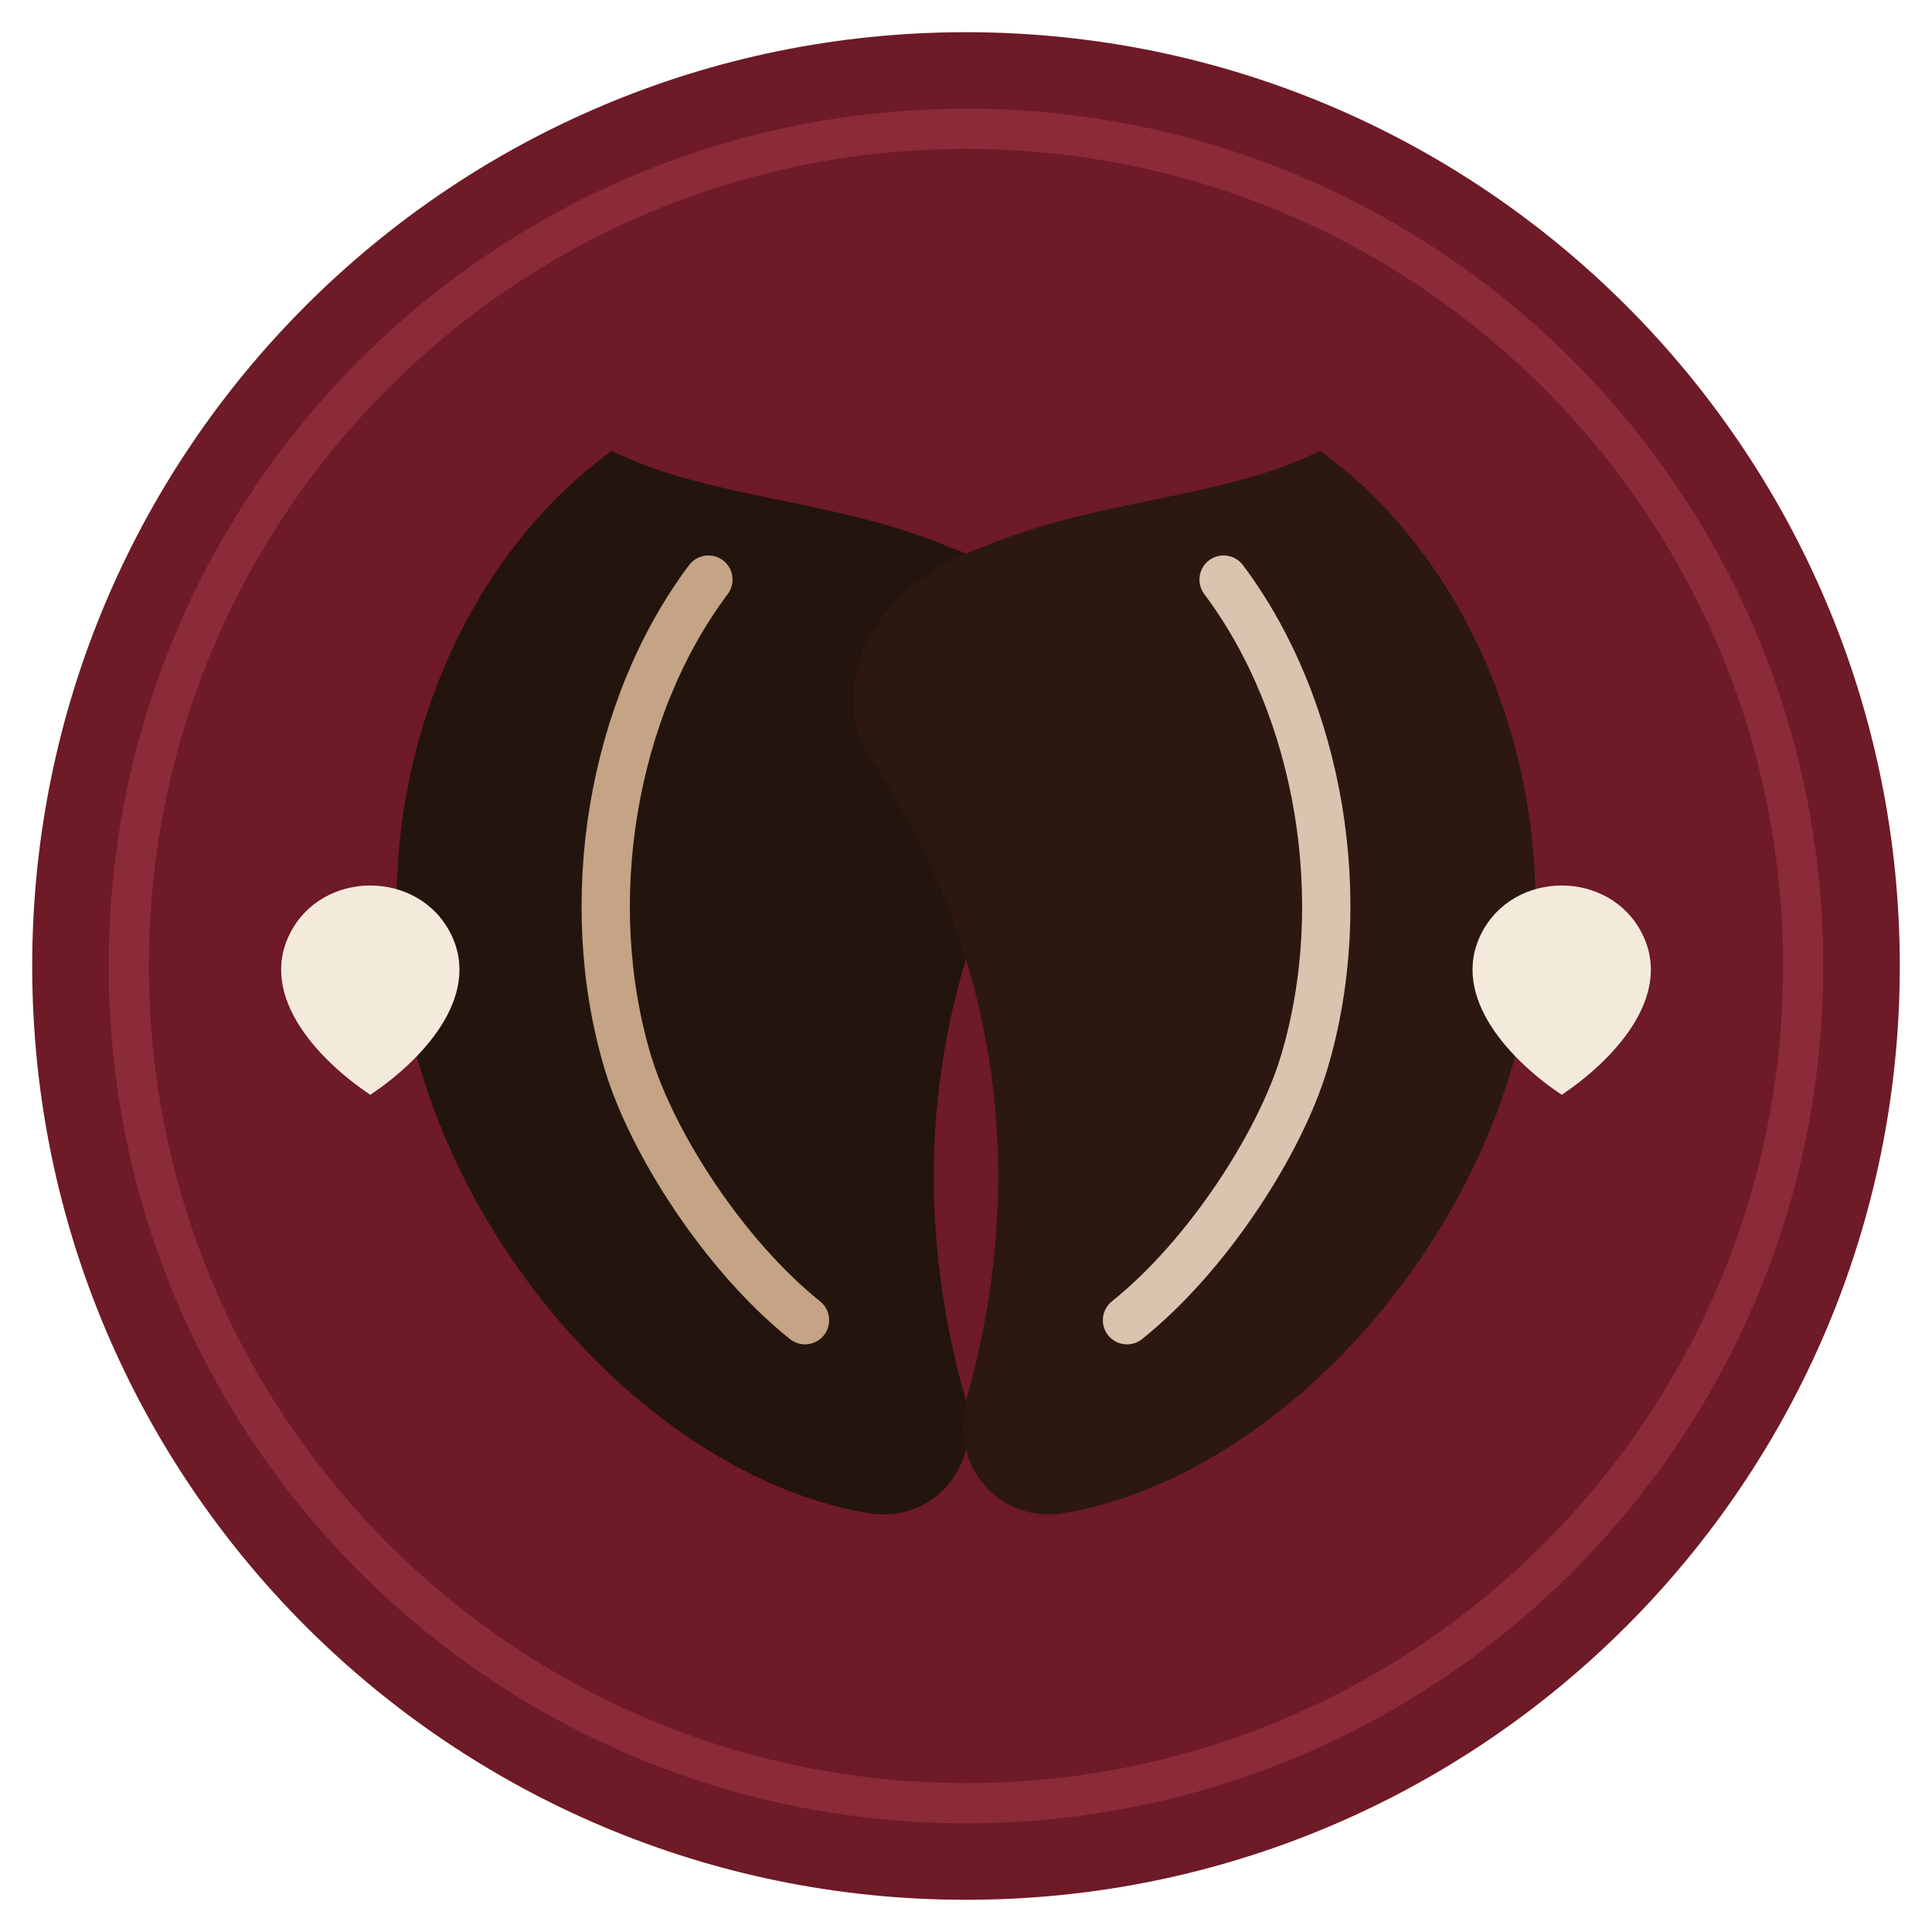
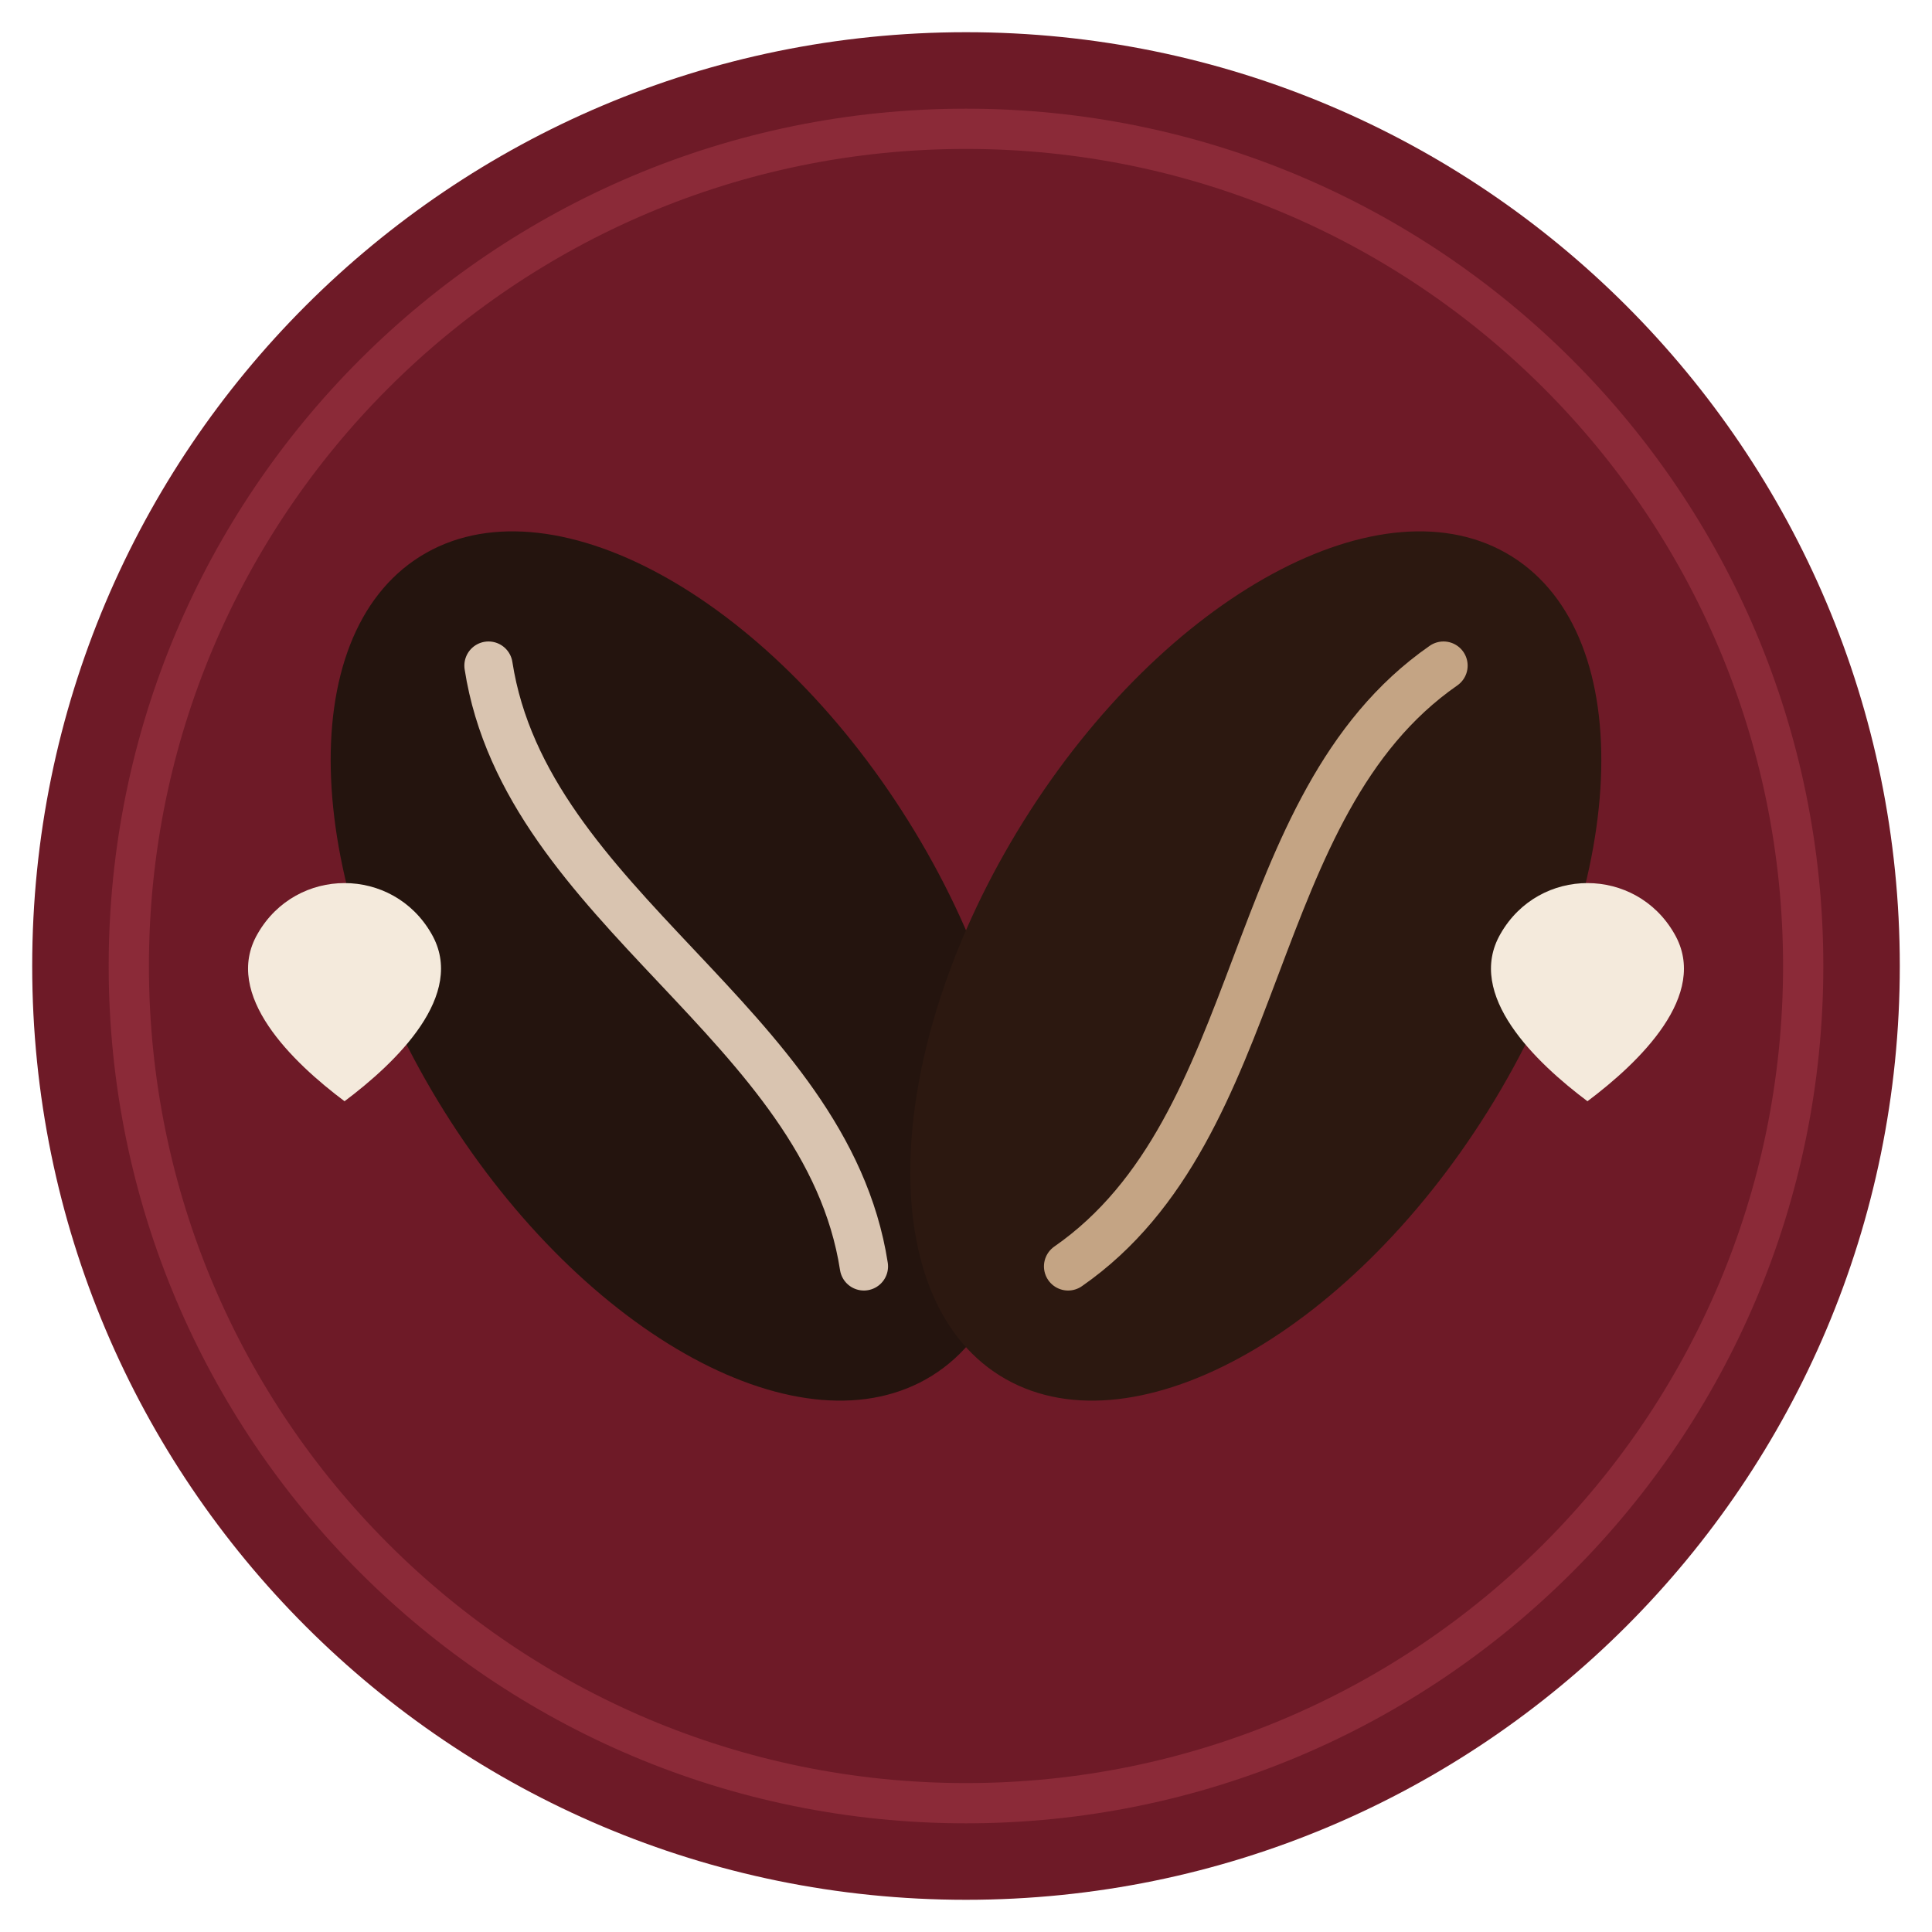
<svg xmlns="http://www.w3.org/2000/svg" viewBox="0 0 120 120" role="img" aria-label="Coffee Beans">
  <circle cx="60" cy="60" r="58" fill="#6e1a27" />
  <circle cx="60" cy="60" r="52" fill="none" stroke="#8b2a38" stroke-width="2.5" />
-   <path d="M38 28c-11 8-16 24-12 38 4 14 16 26 28 28 4 .6 7-3 6-7-4-14-2-28 6-40 3-5-1-11-7-13-7-3-15-3-21-6Z" fill="#24140e" />
-   <path d="M44 36c-6 8-8 20-5 30 1.5 5 6 12 11 16" fill="none" stroke="#c4a484" stroke-width="3" stroke-linecap="round" />
-   <path d="M82 28c11 8 16 24 12 38-4 14-16 26-28 28-4 .6-7-3-6-7 4-14 2-28-6-40-3-5 1-11 7-13 7-3 15-3 21-6Z" fill="#2c1810" />
-   <path d="M76 36c6 8 8 20 5 30-1.5 5-6 12-11 16" fill="none" stroke="#d9c4b0" stroke-width="3" stroke-linecap="round" />
-   <path d="M18 58c2-4 8-4 10 0 2 4-2 8-5 10-3-2-7-6-5-10Z" fill="#f4eadc" />
-   <path d="M102 58c-2-4-8-4-10 0-2 4 2 8 5 10 3-2 7-6 5-10Z" fill="#f4eadc" />
+   <g transform="translate(42 60) rotate(-32)">
+     <ellipse rx="17" ry="30" fill="#24140e" />
+     <path d="M0 -22 C -6 -8 6 8 0 22" fill="none" stroke="#d9c4b0" stroke-width="3" stroke-linecap="round" />
+   </g>
+   <g transform="translate(78 60) rotate(32)">
+     <ellipse rx="17" ry="30" fill="#2c1810" />
+     <path d="M0 -22 C -6 -8 6 8 0 22" fill="none" stroke="#c4a484" stroke-width="3" stroke-linecap="round" />
+   </g>
+   <path d="M16 58c2.4-4.2 8.4-4.2 10.8 0 2.2 3.8-2.2 8-5.4 10.4-3.2-2.4-7.6-6.6-5.4-10.4Z" fill="#f4eadc" />
+   <path d="M104 58c-2.4-4.2-8.4-4.2-10.8 0-2.2 3.8 2.2 8 5.4 10.4 3.2-2.4 7.6-6.6 5.4-10.4Z" fill="#f4eadc" />
</svg>
